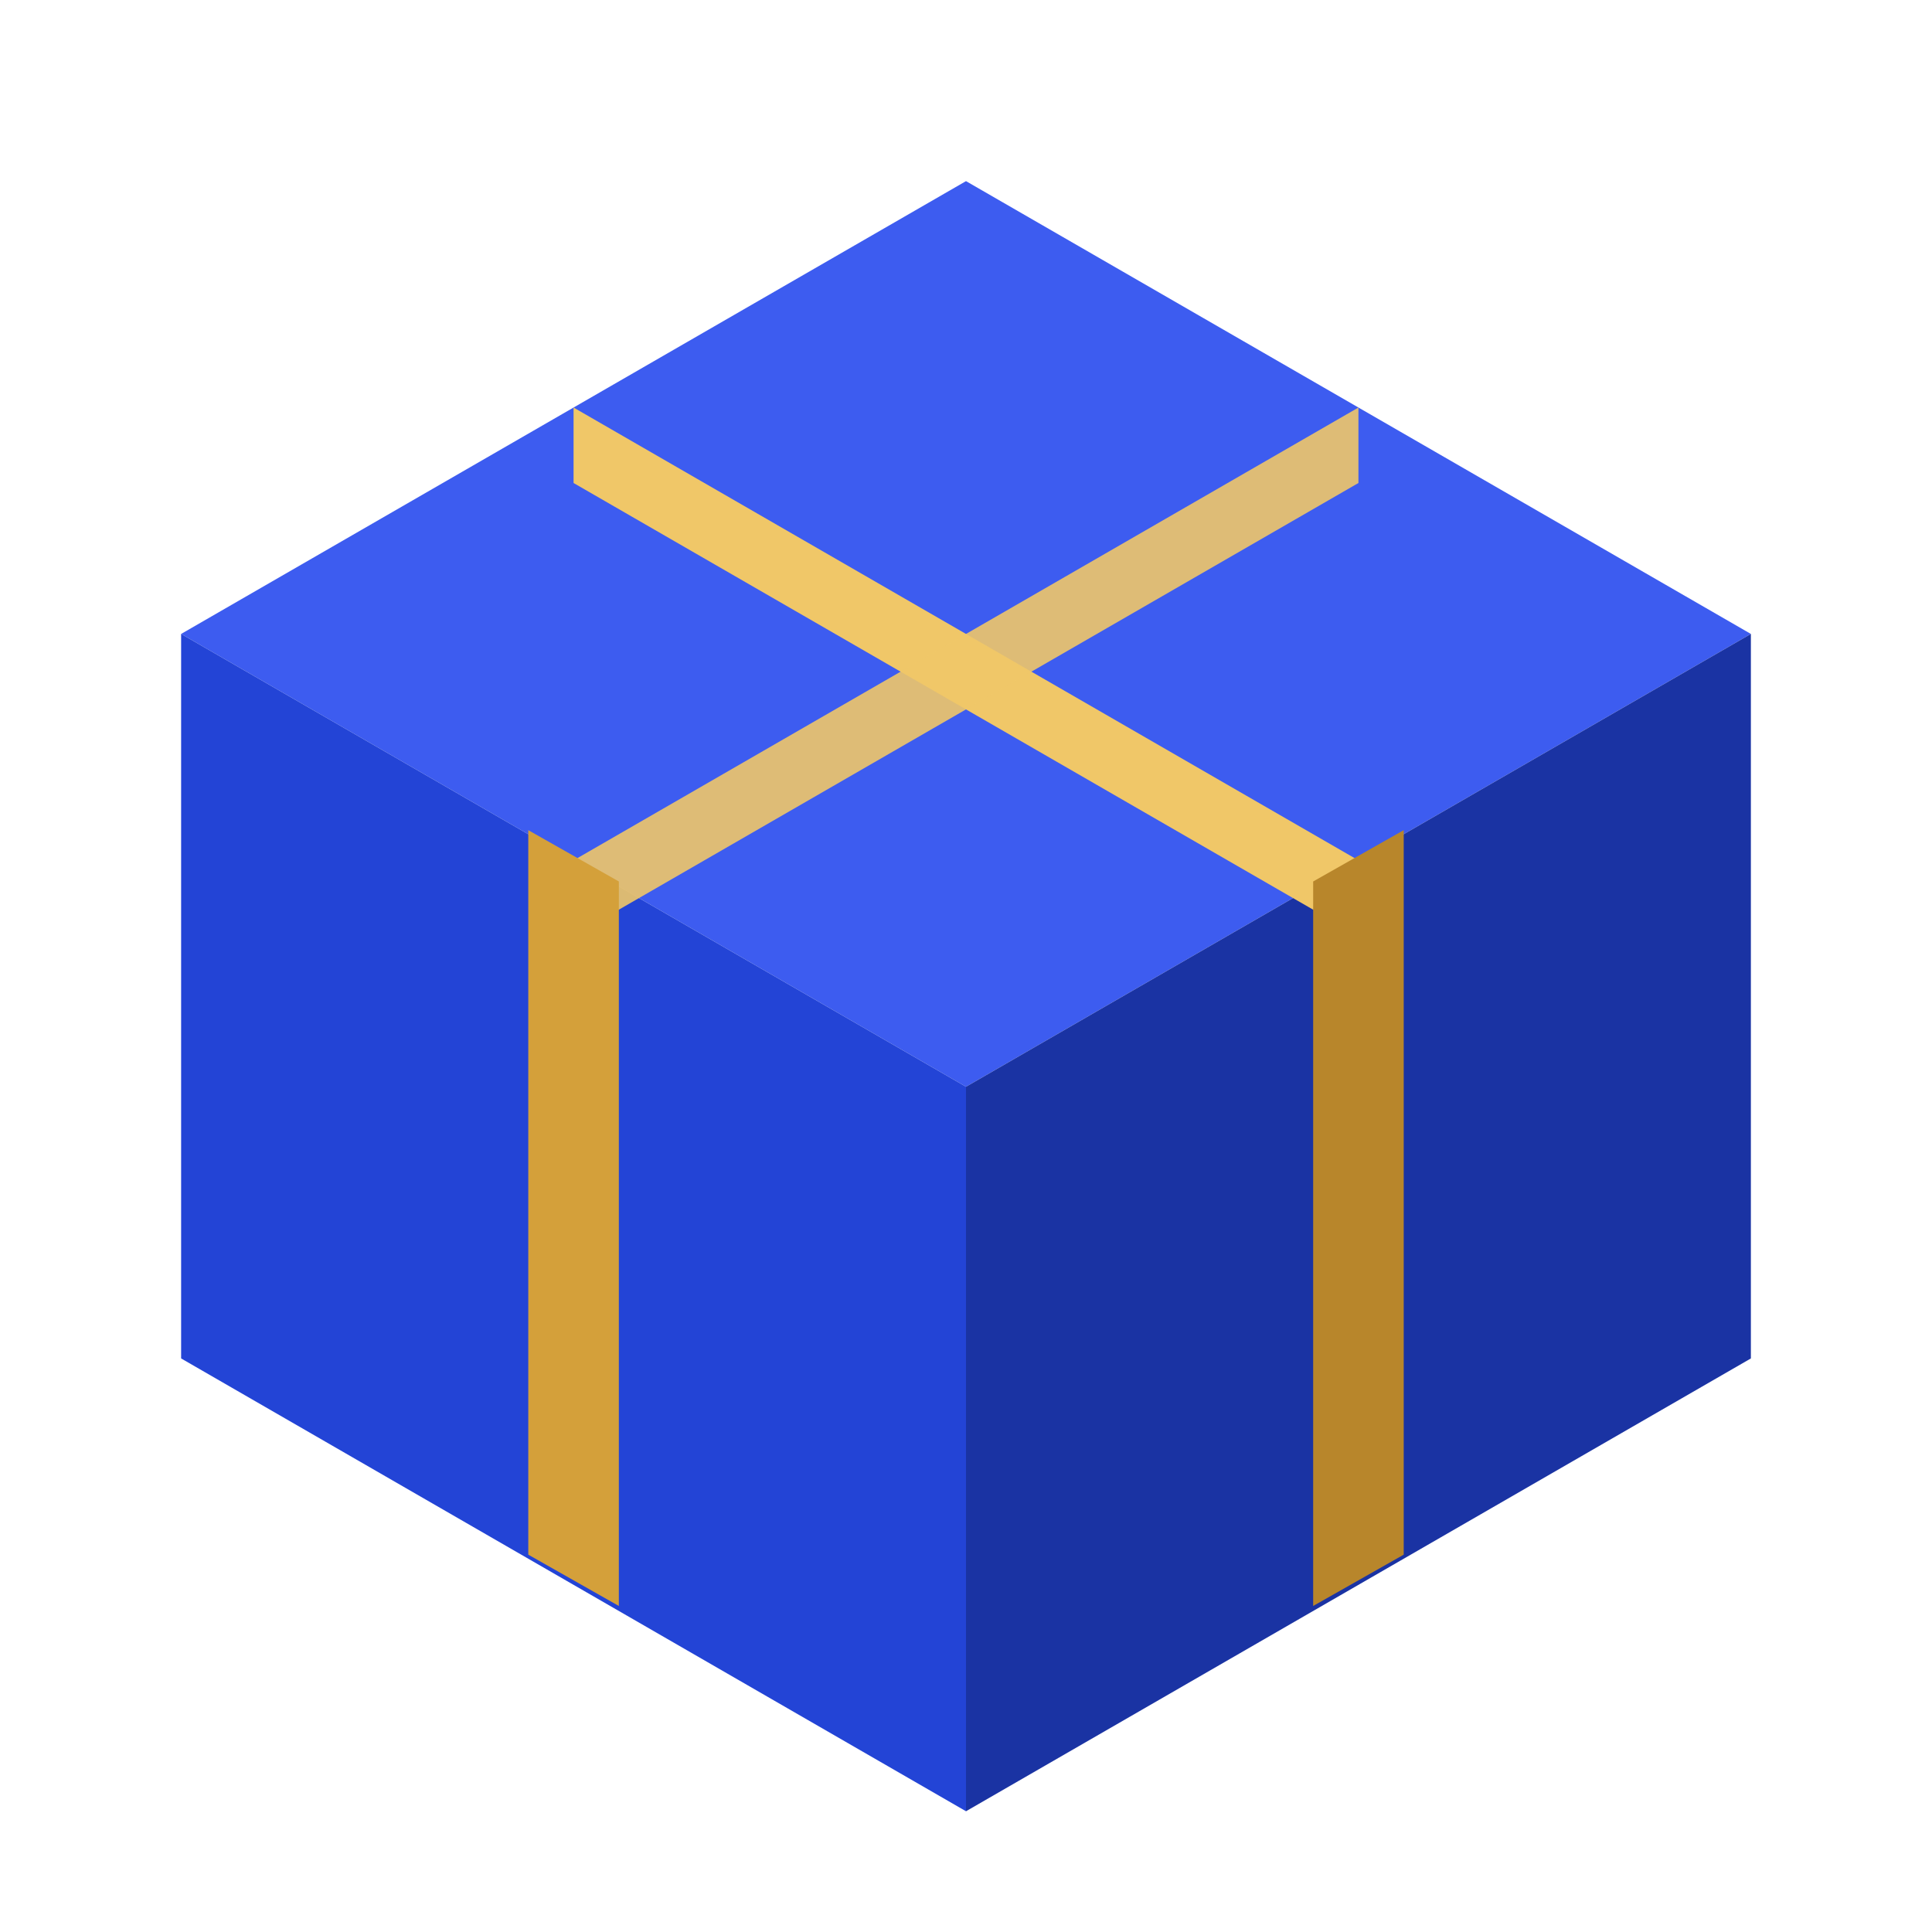
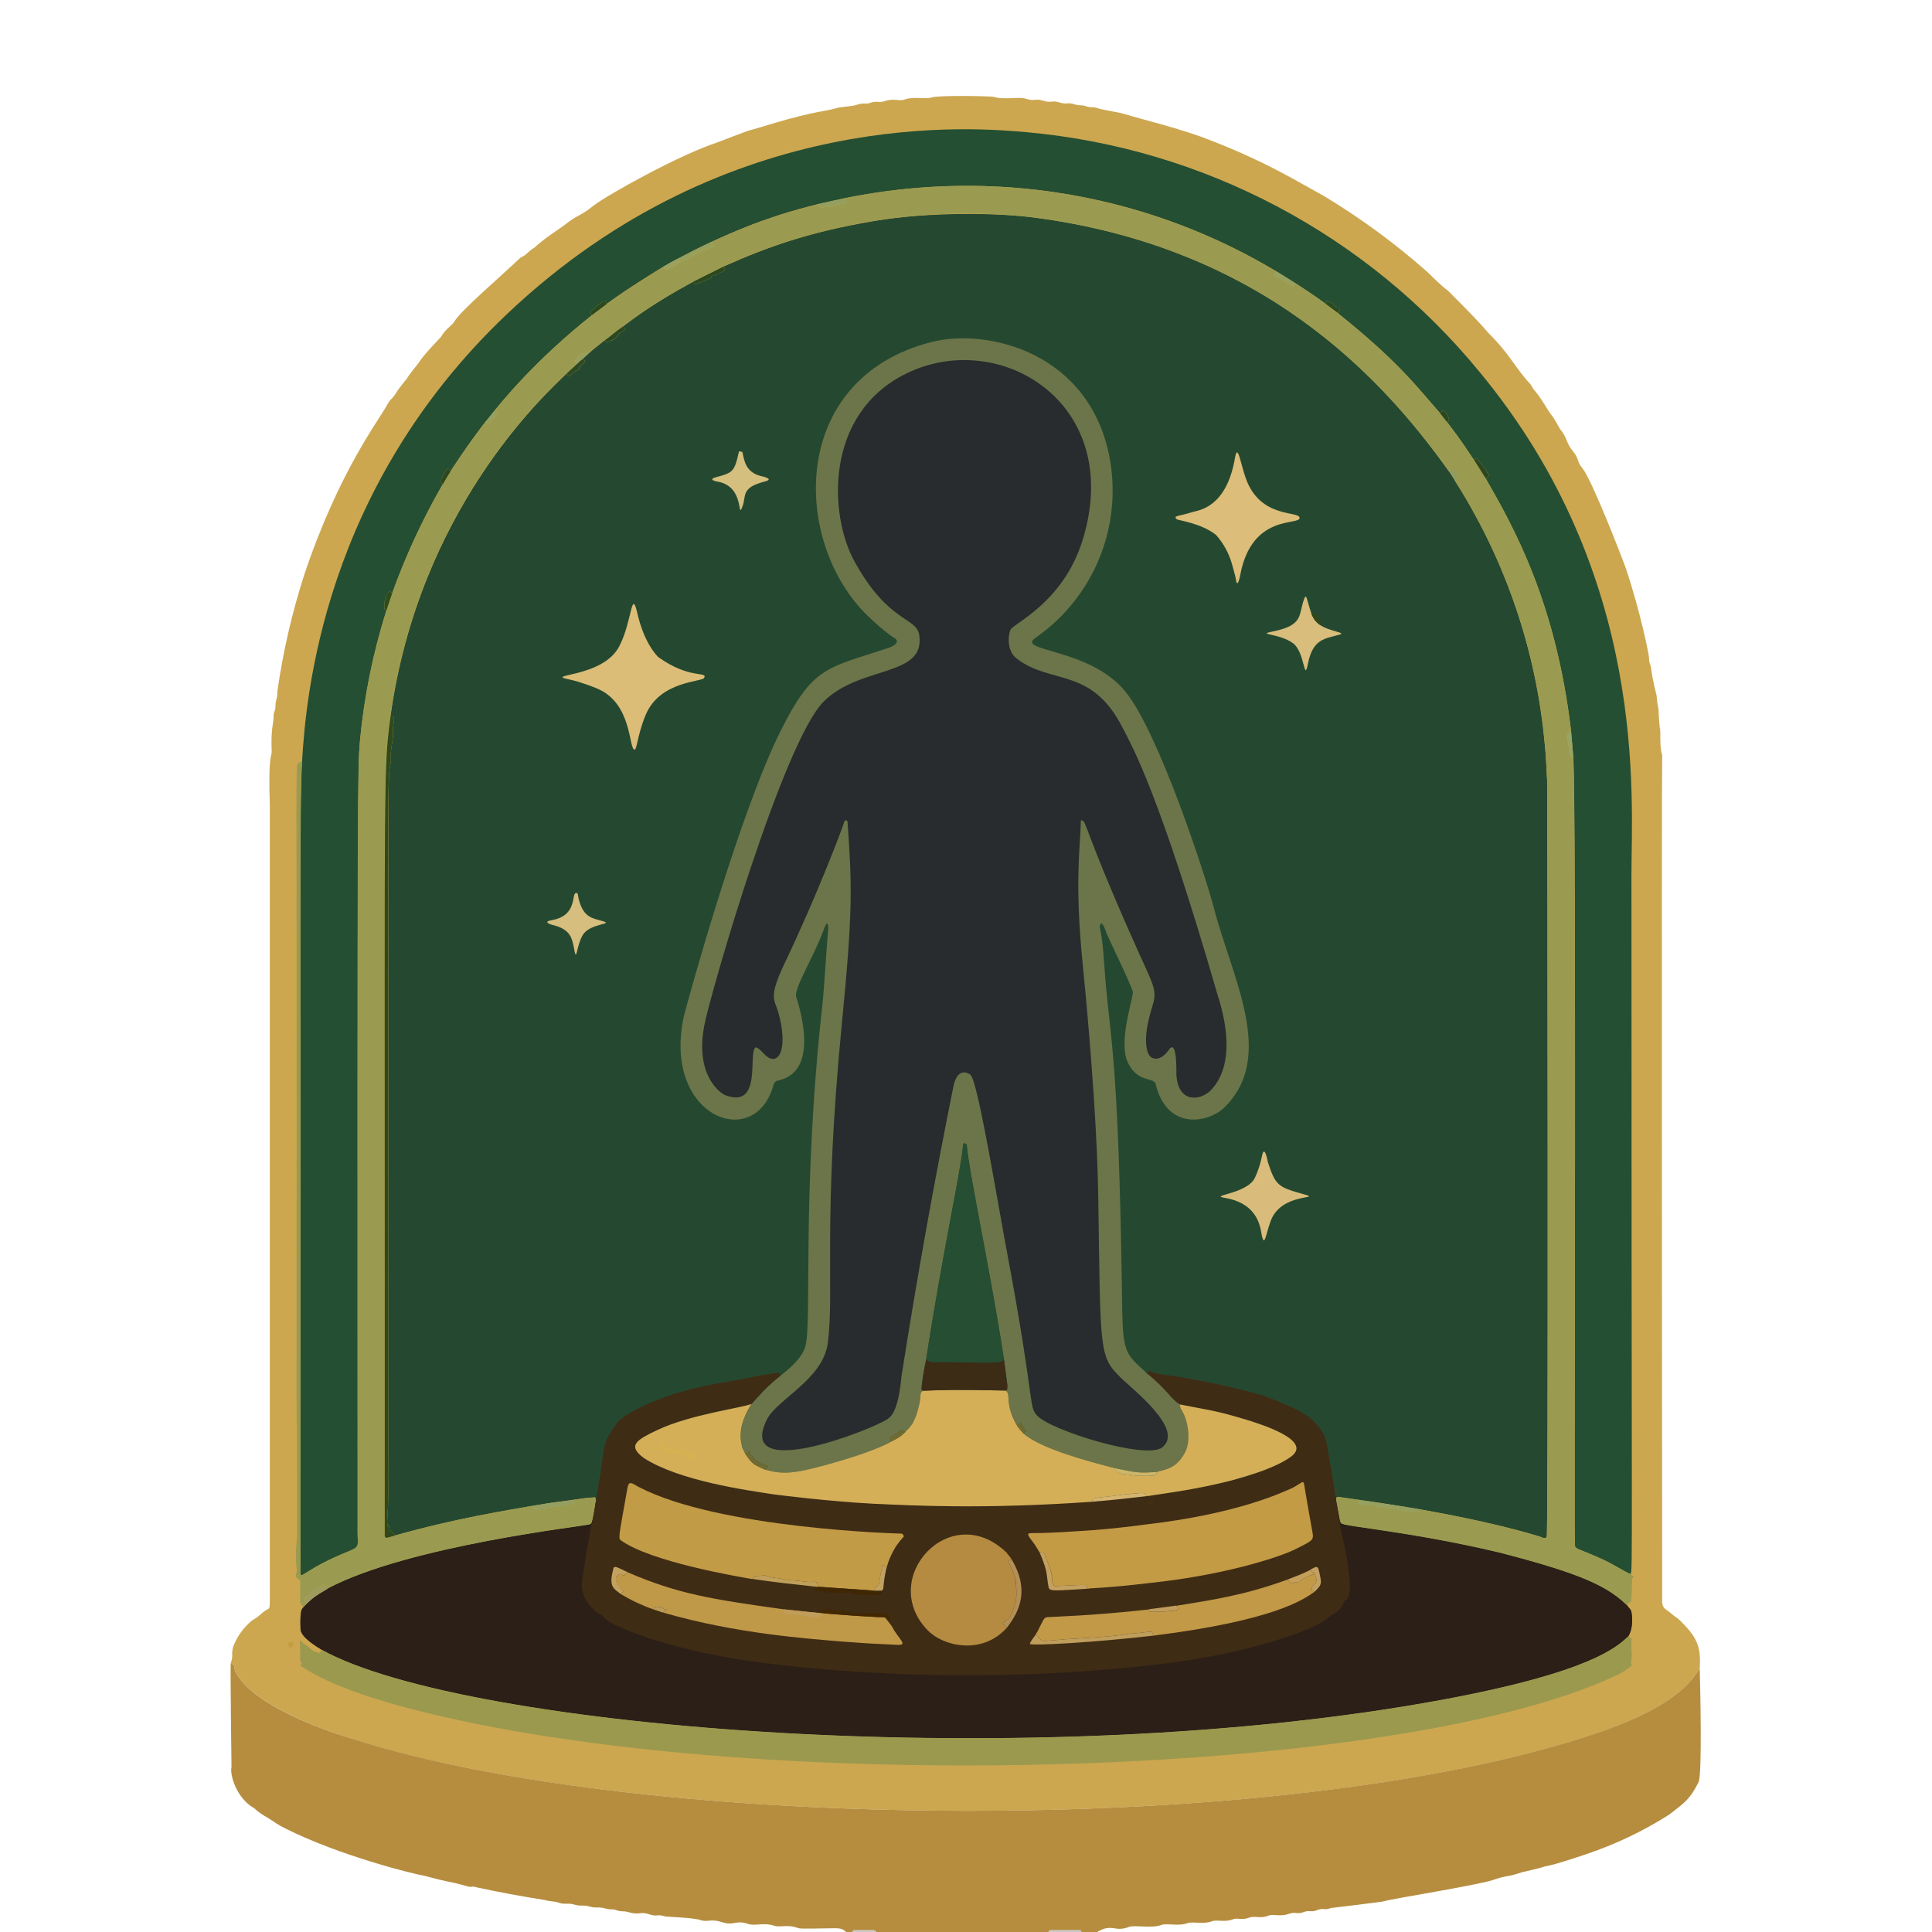
- <svg xmlns="http://www.w3.org/2000/svg" viewBox="0 0 64 64">
-   <polygon points="32,6 58,21 32,36 6,21" fill="#3d5cf0" />
-   <polygon points="6,21 32,36 32,60 6,45" fill="#2344d6" />
-   <polygon points="58,21 32,36 32,60 58,45" fill="#1a33a3" />
-   <polygon points="19,13.5 45,28.5 45,31 19,16" fill="#f0c768" />
-   <polygon points="45,13.5 19,28.5 19,31 45,16" fill="#f0c768" opacity=".9" />
-   <polygon points="17.5,27.5 20.5,29.2 20.5,53.2 17.5,51.5" fill="#d4a03a" />
-   <polygon points="46.5,27.5 43.5,29.2 43.5,53.2 46.5,51.5" fill="#b8862b" />
+ <svg xmlns="http://www.w3.org/2000/svg" xmlns:ns1="https://www.affinity.studio/" xml:space="preserve" style="fill-rule:evenodd;clip-rule:evenodd;stroke-linejoin:round;stroke-miterlimit:2" viewBox="0 0 1024 1024">
+   <path ns1:id="Mesa de trabajo1" d="M0 0h1024v1024H0z" style="fill:none" />
+   <g ns1:id="Mesa de trabajo1">
+     <path d="M761 800.5c.6 3.5 1.6 3 4.3 5.3 3.5 3 3.7 2.7 4 3 11 10.4 12.2 15.4 11.6 26.7-2.8 3-8.3 18.5-55.2 34.4-167.2 56.3-506.2 51.7-658.3 3-1.1-.4-51.6-15-62.5-35.6-1-1.7 0-2-1-3.8-.3-.6-1.3-.5-1.6-1 1.6-4.4 0-4.7 1.4-9a33 33 0 0 1 10-13.7l2.6-1.6c5.4-4.8 5.8-4.2 6.2-4.7.7-.7.5-1.3.5-26v-400c-.9-25.8 1-25.8 1-28-.5-13 1-14.3 1-19 0-2.6 1-2.4 1-5 0-4 1.1-3.9 1-8a372 372 0 0 1 14.3-62c18.4-54.8 39.4-81.5 44-90.1 1.7-3.2 2.5-2.7 4.4-5.8 1.6-2.7 5.8-7.8 6-8 1.5-2.6 5.9-7.8 6-8 2.5-4.3 11.8-13.7 12-14 2.4-4.3 5.9-6.1 7-8 3.4-6 24.7-24 35-33.9l2.6-1.5c4.3-4 4.6-3.6 5-4 5.6-5.2 12.7-9.5 16-12 7-5.6 7.9-4.3 15-10 7.3-5.8 46-27.2 65.3-33.5 1.5-.5 16.7-6.5 18-6.7 3-.6 22.5-7.3 38-10 8.3-1.5 8.2-2 9-2 7.3-1 7.3-.8 9-1.3 4.4-1.5 5-.4 7-1 4.5-1.6 4.8 0 8-1 5.3-1.9 7.6.2 11-1 4.8-1.7 11 0 14-1 4-1.4 32.1-.7 33-.4 5.5 1.8 13.5-.2 17 1 4.8 1.6 5-.3 9 1 4.7 1.5 5-.3 9 1 3.9 1.3 4-.3 8 1 3 1 3 0 6 1s3 0 6 1 12.3 2.4 14 3c8.4 2.7 31.2 8 46.8 14.4a345 345 0 0 1 41 19l18 10a374 374 0 0 1 55.3 40.6c9.8 9.7 10.2 9.1 11 10 19.8 19.8 19.3 20.2 21 22 11.9 11.8 14.3 18.6 22.5 27.4l1.6 2.6c4.3 4.8 7.4 11 9 13 2.6 3.3 4.8 7.7 5 8 4.4 5.4 2.6 6.5 7 12 3.3 4 1.7 5 5 9 5 6.2 21 47.4 23 53.1 8 24.1 12.1 45.3 12.2 47.1 0 3.5.8 3.3 1 5 1 8 3 14.6 3 15 .6 6.5 1 6.5 1 7 .5 11.1 1 11 1 12-.2 12 1.1 12 1 13-.4 17 0 413 0 449" style="fill:#cca750" transform="translate(120 49)" />
+     <path d="M263.4 92.3c26-11.6 47-18.5 79-24 31.4-5.5 69.1-4.2 85.1-2.1C548.4 81.8 612.1 150.4 648 200.8a313 313 0 0 1 49.8 135.7c1.5 13.6 1.5 14 2.2 28 .2 11.2.7 400.5-.2 401.2-1.4 1.2-1.5.3-5.4-.8-26.9-8-56-12.8-60.8-13.7l-12-2c-10-1.6-10-1.7-20-3l-12.1-1.8c-1.5.1-1.4.6-1.2 2.1 2 11 2 11 2.5 11.8 1.5 1.9 35.8 4.2 83.6 15.5 45.1 11.6 57.6 18.2 67.9 28 1.8 2.4 2.1 2.2 2.4 3.7 1.3 7.6-1.1 11.8-1.6 12.7-6 5.7-20 19-97.6 33.5-216.7 40.3-518.9 16-595-26.3-2-1.3-11-6.4-11.2-10.9-.4-11 .9-10.7 1.6-11.7l1.9-2c3.5-3.2 3.4-3.3 11-7.9 43.5-22.9 136.6-33 138.9-34 1-.4 1.3-.6 3.1-12.3.3-1.6-.3-1.5-.5-2-6 .4-5.8.6-11.9 1.4-10.5 1.4-10.4 1.3-21 3.1-14.5 2.6-40.5 6.6-72.8 15.7-3-3.3-3.3-2.7-3.5-3-.5-1 .8-1.3 0-2.2-.1-.1-.5.3-.6 0-1-3 .9-3 .3-40.1v-278c0-79 0-79.3 1.2-86 .2-1-.7-1 1-12 .8-5 0-5 .7-10 .6-3.3-1.3-2.5-1.7-3 15.2-109 80.9-169.6 93.2-181.4.6 0 .7 1.4 1.3 1.3 1.2-.3 1.9-1.5 2.8-2.2 1.6-1 2-.5 2.8-2.1 1.5-3.3 3.4-2.6 3-3.6q-.6-.7-1-1.5l2.5-2.3 3.2-2.8 5.6-4.5c.5.2.6.8 1.1 1 .3 0 .2-.2 3.7-1.3.5-.2.4-.3 2.9-3 .6-.8 3.5-2.2 3.3-2.6-.3-.6-1-.9-1.2-1.5 6.7-4.9 15.6-12 37.2-23.7.5.2.6 1.2 1.1 1.4 0 0 8.4-3.1 8.7-3.6.2-.2-.2-.4-.1-.6 1.2-1.5 1.9-.4 2.1-.4.5 0 .7-.7 1.2-1 1.6-.7 1.8-.3 3.1-1.5 1.8-1.7 0-2-.1-2.3" style="fill:#254930" transform="translate(120 49)" />
+     <path d="M195.8 746.6c.3-1.6 392.3-1.5 392.5 0 2 10.9 2 10.9 2.5 11.7 1.5 1.9 35.8 4.2 83.6 15.5 45.1 11.6 57.6 18.2 67.9 28 1.8 2.4 2.1 2.2 2.4 3.7 1.3 7.6-1.1 11.8-1.6 12.7-6 5.7-20 19-97.6 33.5-216.7 40.3-518.9 16-595-26.3-2-1.3-11-6.4-11.2-10.9-.4-11 .9-10.7 1.6-11.7l1.9-2c3.5-3.2 3.4-3.3 11-7.9 43.5-22.9 136.6-33 138.9-34 1-.4 1.3-.6 3.1-12.3" style="fill:#2c1f17" transform="translate(120 49)" />
+     <path d="M391.6 557.2c-.2 0-.7-1-1 .3l-.2 1c-1.2 13.4-11 57.7-19.5 113-.3 1.3-3 15-2.5 16.1.2.4.9.2 1 .5-.1.3-.7.2-.9.4-1.4 2.2.4 2.7-3 13-1.7 3.6-1.3 4-5.6 8.4l-1.4-.8c-1.4-.7-2.1 1-3 1.5L353 712c-3.1 1.7-.3 2.7-.2 2.9a153 153 0 0 1-34.2 12.4c-17.7 4.8-23.6 5.3-33.1 2.6.2-.6 1-.8 1.4-1.4.6-1.4-3.4 0-7.4-4.8-1.8-2.1-2-1.8-2.2-2-.2-.3.2-.8 0-1-.8-1.3-.8.3-2 1-1-1.6-1-1.6-1.7-3.2-.8-3.8-3.3-10.6 4.8-23.4 4.1-4.5 7.8-9 15.6-15.2 3-2.5 9.9-7.5 12.6-14.4 4.2-11-2.1-80 9.4-183 .8-7.2 2.6-36.6 3-39 0-.2 0-6.1-2-.8-6.1 16.6-16.3 32-15 36.7 0 .4 13.4 37.1-7.5 43.7-3 1-3.8.4-4.7 3.5-10.1 35-59 16.2-47.3-37.1.8-3.6 29-107.1 51.6-151.8 16.9-33.5 23.9-32.4 56.5-43.2.5-.1 7-2.3 4-5-.2-.1-4.9-2.7-14.8-12.2-40-38.9-42-125.5 33.8-145 29.7-7.6 84.5 5.4 94.7 62.3a95 95 0 0 1-39.4 94.4c-11 7.5 28.6 5.2 47.6 28.6 17.8 21.8 42.5 98 46.7 114 9.7 37.7 33.6 79.7 5.3 106.8-7.8 7.3-29.8 12.5-36-12.9-1-3.7-9.3-.4-14.6-11.1-5.6-11.3 3.2-35.3 2.5-37.8-1.8-6-12.8-27.7-14.4-32.3-.1-.3-2.1-6.2-3-2.8-.5 1.6 1 1.6 2.3 21 2.8 41.4 7.6 41.1 9.5 183 .4 22.6 2.2 23.5 12.7 33 11 8.7 13.3 14.3 18 16.9.2 1.7.1 1.7 1 3.1 3.5 5.7 4.8 16.3 2 22-4.4 8.4-10 9.3-15 10.5-10 .8-10 .7-22.8-1.9-15.3-4-39-10.3-48.2-18.5.2-.5 1.1-.5 1.3-1.1.2-.3-.4-.4-.6-.7-1.2-1.7-.8-1.9-1-2s-.7.3-1 0c-.2-.3.3-.8.2-1.1-.6-1.5-.8.3-2.2 1-6.7-11.3-3.3-16-5.6-18.3q-.4-.3-1-.4l1-.2c.8-1 .7-1 .4-2.4l-2-15c-7-45.8-18.1-96.2-19.6-112.8z" style="fill:#6c7549" transform="translate(120 49)" />
+     <path d="M452.9 385.7c-.3 14.6-3.5 32.2 1 76.8 7.5 76 8 113.1 8.2 123 1.2 82.3.4 84.2 11.8 95.6 6 6 34 27.3 22.2 37-8.3 6.8-59-8.8-66.4-16.8-4.7-5-.9-6.5-16-86.8-5-26.4-15.3-90-19.3-93.8-.7-.7-6.7-4.6-9 5.8a3591 3591 0 0 0-27.6 154c-1.7 19-5.9 21.7-7.5 22.7-9.2 6-80.3 33.7-63.9.3 5.4-11 30-21.3 32.4-41 3.5-27.9-2.8-64 7.4-169 5.9-60 5.4-73.2 3-107 0-.2-1.2-2-2 .9-.3 1.5-14.3 38.6-31.4 74.3-8.8 18.4-5.1 19.3-3.3 25.8 5.7 20-.2 30.2-7.8 21.8-.3-.3-3.5-3.9-4.4-3-3.8 3.3 3.7 32.5-15.8 25.2-2.7-1-16.3-10.5-11.2-37 3.3-17.3 42-150.8 63.4-171.8 19.4-19.2 54-12.7 50.5-35.2-1.5-9.6-16.2-6-34.4-39.1-13.4-24.4-16.1-78.3 27.9-99.6 49.6-24 115.7 16.2 93 88.8-10.2 32.5-36 43.6-38 47-1.3 2.3-2.4 11.2 3.1 15.4 18.5 14.2 39.6 4.2 56.2 36.7 5.5 10.7 19.4 34.8 50.4 141.8.7 2.6 12.4 34.7-4.1 50.8-5 4.8-16.9 6.8-17.8-8.8 0-.4.5-18.4-3.6-13.6-.2.2-4.4 7.2-9.4 4.7-2.6-1.3-5.5-8.8.2-27 3-9.7 1-10-11.7-38.9-24-54.3-23.3-59.8-25.5-59.8z" style="fill:#282c2e" transform="translate(120 49)" />
+     <path d="m327.4 56.1-14 3.1c-12.1 3.1-29.4 7.5-56.1 19.9-9.1 4.3-9 4.3-18 9-4 2.1-4 2-7.8 4.3-2.5 1.5-19 11.6-29.7 19.5-.6-.2-.7-1-1.3-1.3-1-.4-7.7 5.6-7.7 5.9 0 .6 1 .9 1 1.5-31 24.5-49.3 47.8-51.5 50.4-.4.4-3 3.9-4.9 6l-.4.5c-1.5 2-8.8 11.4-18.1 25.8-.6-.2-.8-1-1.4-1.3s-2.7 3.7-2.9 4.1c-.1.2-1.3 2.5-1.1 3s1 .6 1.2 1.1a357 357 0 0 0-27.2 59c-.1-.3.5-.7.4-1-1.3-1.9-2-1-3.1 1l-.3.9c0 .4.4.7.3 1-.1.5-.8.6-.9 1q-.2 1 0 2c0 .7-.4 1.4-.2 2 .2.5 1 .6 1.1 1.1a339 339 0 0 0-14 69c-1.2 15.1-1.3 15.1-1.2 419.9 0 5.8 1.4 7.3-4 9.4-24.5 9.8-26 15.8-26.4 11.7v-55.1c.4-273.8-.6-348.2.9-375 2-33.2 10.8-144.6 109-237.4 117.6-111.2 250-98.2 275.4-96A351 351 0 0 1 664 147.9c90 108.5 80.7 225.4 80.7 266.6 0 366.8.7 366.9-.4 370.8-3.7-1.4-8-4.7-16-8.3-12.2-5.5-13.6-4.7-13.6-7.5-.4-16.6.9-385.7-.8-417l-1.2-14c-8-68.2-30.4-108-45.3-134l1.5-1c.8-.9.1-1-.5-2-1-1.5-5.3-7.5-5.9-7.6-.5-.1-.8 1-1.3.8-9.2-13.7-9.5-13.6-14.1-19.8.2-.5 1.8-.5 0-4-.2-.3-1.4-2.8-2.6-2.2l-1.4 1.1c-12.1-13.7-21.5-26.7-54-52.8l1-2c-.8-1.3-2-1.1-2-1.1-1.2-.7-.6-1.2-1.8-2-.3-.1-2.5-1.5-2.8-1.4-.6.2-.7 1-1.2 1.3-5.4-4-14.3-9.8-15.6-10.6l-9.9-6.2c-24-14.2-109-63-229.4-38.9" style="fill:#254f32" transform="translate(120 49)" />
+     <path d="M461.5 975h-8c-.5 0-.5-1-1-1h-16c-.4.1-.5.8-1 1h-91c-.3-.2-.2-1-2-1h-10c-.5 0-.5 1-1 1h-3c-1.3-.8-1.4-2-6-2-18.3.3-18.6.3-20.1-.3-5.4-1.8-8.8 0-12-1-5.7-1.9-10.4.3-14-1-6.8-2.3-7.2 1.3-14-1-5.6-1.8-7.7.2-11-1-4.2-1.4-18.3-1.7-19-2-4-1.3-4.1.3-8-1-4.8-1.6-4.9 0-9-.7-3-.5-2.9-1-5.9-1-2.2 0-3-1-5-1-4 0-4-1.1-8-1s-4-1.1-8-1-4-1.1-8-1-3.8-.6-6-1c-5.6-.6-5.5-1-6-1a621 621 0 0 1-36-6.7c-2.4-.9-2.6.3-5.1-.6-.9-.2-4.5-1.4-10.8-2.6-3.6-.7-12-3-12-3-4.8-.6-44.7-10.6-73-24.8-5.3-2.6-5-3-10-6-5.4-3.1-6.2-4.5-7-5-9-5-12.9-17.3-11.9-21.7 0 0-.7-53.6-.4-55.2.3.6 1.3.5 1.6 1.1 1 1.8 0 2 1 3.8 10.9 20.7 61.4 35.2 62.5 35.5 152.1 48.8 491 53.4 658.3-3 47-15.8 52.4-31.4 55.2-34.3.3 11.3 1.3 56-.6 60-4.7 9.4-7.2 10.7-15.6 17.3a202 202 0 0 1-44.1 21c-20.2 6.8-20.4 6-22.2 6.6-2.5.9-11.5 2.8-12 3-7.3 2.6-7.6 1.4-15 4-8.1 2.8-54 10-57.8 11.3-.7.3-28 3.6-28.2 3.6-3.5 1.4-3.8-.2-7 1-3.7 1.5-3.9 0-7 1-4.2 1.6-4.5-.2-8 1-4.8 1.8-8.2 0-11 1-4.5 1.8-7 0-10 1-4.7 1.8-5.9-.1-9 1-4.4 1.7-8.3 0-11 1-4.6 1.8-10 0-13 1-4.6 1.8-11-.1-14 1-4.7 1.9-14-.1-17 1-7.6 3-8.8-2.1-16.9 2.7" style="fill:#b68d3f" transform="translate(120 49)" />
+     <path d="m487.4 678.6 1.1-.3c.4 0 .6-.8 1-.8.7 0 .3 1.3 8 2.2 11.6 1.3 44.2 8 54 11.7 22.8 8.7 24.6 12.2 29 18 2.8 3.7 2.4 6 6.5 29l3.6 23s2.9 13 3 14c2.7 17.8 2 17.9 1 22.1-.5 1.9-1.7 1-2.4 2.9-.2.6-1.2 3.8-5.6 6.2-2 1-1.7 1.2-3.4 2.5-9.3 7-42.9 18-82.7 23.2-116 14.8-214.2.2-217-.1-41.7-5-79.9-18.6-83.5-24.1-.7-1.1-2.8-1.9-3.6-2.5-10.7-8.7-7.9-16.5-6.9-23.1l1.5-10c2.3-10 1.4-10.3 2-11a334 334 0 0 0 4.1-23c3.9-19.5.6-20.9 10-33.4.6-.8 2.3-3 10.6-7.3 3.1-1.6 18.4-9.4 41.8-13.4 24-4.2 24-4.6 26-4.8 6.5-.8 6.5-1.3 7-1.1.7.1.8 1.2 1.4 1.4-7.8 6.1-11.5 10.7-15.6 15.2-4.7 2.1-32.3 5.5-50 14-10.4 4.9-16.3 8-7 14.7 18.8 12.1 54 17 69.3 19.3 4.1.5 28 3.6 52 5 21.8 1 58.1 3 115.9-1 15-1.4 15-1.5 30-3.2 20.1-2.9 30.6-4.8 44-8.2a107 107 0 0 0 31.7-12.6c12.2-8.8-17.3-17.5-21.6-19-18.3-5.5-18.3-5-37.1-8.7-4.8-2.6-7-8.2-18-16.8" style="fill:#3f2c15" transform="translate(120 49)" />
+     <path d="M327.4 56.1a320 320 0 0 1 229.4 39c-.3.5-1.1.8-1.4 1.4-.6 1 3.2 1.8 5.4 3.6.8.7 4.6 2.7 4.7 2.6.7-.1.6-1.4 1.2-1.5 1.3.8 10.2 6.5 15.6 10.6l6.8 5.2c32.5 26 41.9 39.1 54 52.8l4 5c4.6 6.3 5 6.2 14 20l6.3 9.7c15 26 37.3 65.8 45.3 134-.2.3-2.3 0-1.9 4 .4 3.6.7 3.5 1 7 .2 3.3 1.6 2.3 2 3 1.8 31.3.5 400.4.9 417 0 2.8 1.4 2 13.6 7.5 8 3.6 12.3 7 16 8.3.4.6 1.1.7 1.5 1.2q0 .4-.3.7c-.5.6-.6.5-.5 1.3a142 142 0 0 1-.4 11l-2.3 2.2c-10.3-9.7-22.8-16.3-67.9-27.9-47.9-11.3-82.1-13.6-83.6-15.5-.6-.8-.5-.8-2.5-11.8-.2-1.5-.3-2 1.2-2 .4-.1 11 1.5 12 1.6-.2.2-.7-.3-1 0-3.4 2.5 3.6 2.6 4 2.6 5.6.1 5.4 1.6 11 1.5 2.6-.1 2.4.9 5 .7 4 .8 4 1.3 8 1.4 2.8.1 2.8.3 3 .2.8-.5.3-1 1-1.5.6-.3.6.5 1 .1 4.8 1 34 5.9 60.9 13.8 3.9 1.1 4 2 5.4.8.9-.7.4-390 .2-401.2-.7-14-.7-14.4-2.1-28A313 313 0 0 0 651 205.7c.4-.5 1.3-.6 1.6-1.2s-2.6-5.3-3.2-5-.9 1-1.5 1.3c-35.9-50.4-99.6-119-220.5-134.6a311 311 0 0 0-164.1 26c-6.2 3-14.7 7.5-16 8.1-21.6 11.8-30.5 18.8-37.2 23.7-5 3.6-4.8 3.8-9.8 7.4l-5.6 4.5-3.2 2.8c-.5-.2-.8-1-1.3-1.2-.3 0-.1.2-2.6 1.4-.5.3-3.2 3.4-3.1 3.6.2.6 1 .8 1.2 1.4l-5.6 5.2c-12.3 11.8-78 72.4-93.2 181.3-3.7 27.6-3 27.7-3.1 296.1v138c0 .7-.2.7.3 1.2.7.7 1 .3 5.4-.9 32.3-9.1 58.3-13.1 72.8-15.7 1.7 1.7 1.5 2.4 3 2 4-1.2 19.1-2.8 19.1-3.4s-1-1-1-1.7c6-.8 5.9-1 11.8-1.3.2.4.8.3.5 1.9-1.8 11.7-2.2 11.9-3.1 12.3-2.3 1-95.4 11.1-139 34-.6-.3-.6-1.3-1.2-1.7-.3-.1-.1.4-3.8 1.7a10 10 0 0 0-4 2.9c-1.2 1.4-1.5.9-3 1.9l-.5 1.8c.4.6 1.2.7 1.6 1.3l-2 2-1.6-2.3v-12l-1.7-1c-1.6-1.4.4-3.2-.2-5a58 58 0 0 1-.4-7c0-6 .6-6 .6-12v-52c-.3-10-.3-11.3-.2-125 .2-229-.7-229.5.8-231 .5-.5 1.4-.5 2-1-1.5 26.8-.5 101.2-.8 375v55c.2 4.2 1.8-1.8 26.4-11.6 5.3-2.1 3.9-3.6 3.9-9.4-.1-404.8 0-404.8 1.3-420a325 325 0 0 1 14-68.9l2.6-8a357 357 0 0 1 31.4-65.9A395 395 0 0 1 137 175l.4-.4c.6.1 1 .9 1.5 1 .2 0 5.2-5.6 5-6-.2-.6-1.3-.5-1.6-1.1 2.2-2.6 20.4-25.9 51.5-50.4l8-6c10.7-8 27.2-18 29.7-19.6q.4.8 1 1.5c.5.4 2-.9 3-1.2 4-1 3.4-2.4 3.7-2.6s.7.3 1.1.2c.3-.1.2-.7.5-.8 1.3-.4 1.6-1 3.6-1.2 1.8-.2 3-3 7.1-4.1 1.3-.3 1-.7 1.1-.7.6 0 .7.7 1.9-.2 3.2-2.4 4-1.7 4-2.7 0-.7-1.2-.9-1.2-1.5 26.7-12.4 44-16.8 56.1-19.9 1.5 1.4 1.4 2.5 4.1 1.2.8-.3 4.4-.3 5-.4 1.5-.3 1.3-1 3-1 4.7.3 2-2.7 2-2.9" style="fill:#9a9b50" transform="translate(120 49)" />
+     <path d="M412.5 688q.6.1 1 .4c2.3 2.3-1 7 5.6 18.3 1.5 2.1 1.5 2 3.3 4 9.3 8.1 32.9 14.4 48.2 18.4 1 1.2.2 2.8 5.9 3.3 3.5.3 3.4.6 7 .8.7 0 8.4.3 9-.4.5-.5.5-1.3 1-1.8 4.9-1.2 10.5-2 14.8-10.6 2.9-5.6 1.6-16.2-1.9-21.9-.9-1.4-.8-1.4-1-3.1 18.9 3.7 19 3.2 37.2 8.7 4.3 1.5 33.8 10.2 21.6 19-8 5.7-19.5 9.2-31.6 12.6-13.5 3.4-24 5.3-44 8.2-.3-.2-.8.3-1 0-.4-.2.2-1.4-2.1-1.6-1.1-.1-6.7.6-9 .7-1 0-1 .4-14 1.7-3.7.4-3.2 1.4-4 2.3-57.8 4-94 2-116 1-24-1.3-47.8-4.4-52-4.9-15.1-2.3-50.4-7.2-69.2-19.3-9.3-6.8-3.4-9.8 7-14.8 17.7-8.4 45.3-11.8 50-13.9-8 12.8-5.6 19.6-4.8 23.4l1.6 3.2c4 5.8 4.6 5.5 10.3 8.2 9.5 2.7 15.4 2.2 33-2.6 22.8-6.2 31.8-11 34.3-12.4 2.9-1.7 3.5-1.5 7.2-5 4.3-4.4 3.9-4.8 5.6-8.4 3.4-10.3 1.6-10.8 3-13 .2-.2.8 0 1-.4 13-.5 17.5-.6 43-.1" style="fill:#d5af58" transform="translate(120 49)" />
+     <path d="m743.1 818.2 1.6 1.3c.4.6-.4.7.2 9 0 1.3-.3 2.8-.3 3-.3 1.2.1 1.1.3 2.3a41 41 0 0 1-10.6 6.3c-117.7 53.7-456.2 63.3-635.9 16.8-43.6-11.3-56.4-21.4-59.2-23.1 0-.5.7-.8.7-1.3 0-.2-.8-.2-.8-2 0-9.6-.4-10.1.4-10 .3 0-.3.8 3.3 2.8.5.3 2.2 2.3 3.8 3 2.6 1 2.7.8 2.9.6q.6-.7 1-1.5c76.1 42.3 378.3 66.6 595 26.3 77.6-14.5 91.6-27.8 97.6-33.5" style="fill:#9b994e" transform="translate(120 49)" />
+     <path d="M565.4 739.4c4.4-2.3 5.3-4 5.8-1.8.4 2 .2 2 4.5 25.9.7 4-.4 4.2-9.3 8.7-8 4-34.8 12.7-70 17-9 1-21 2.7-38.9 3.7-.4-.3-.5.5-1 0-.8-.6-.2-1-1-1.7-.6-.5-15.4.5-16 .5-2.2 0-2-5.7-2-6.2 0-1-4.2-12-4.5-12-.6-.2-1.4.4-2 .3l-2.6-4.2c-2.9-4-4.4-5.6-2.8-5.9 2.7-.4 2.7.5 33.9-1.7a488 488 0 0 0 27-2.9c49.2-5.6 73-17 79-19.7" style="fill:#c39b45" transform="translate(120 49)" />
+     <path d="M218.7 739.2c42.3 22 137 24.6 137.8 24.6 1.7 0 2 0 2.6 1.5-2.3 2.6-2.3 2.6-4.3 5.4-3.9 6.5-4.6 10.4-5 11.9-.2-.3.3-.7.2-1-.3-.3-2-1.1-2.1-1-.6 1.1.2 1.3-.4 2.4-1.2 2.2-1.4 8-2 8.5-.1 0-1-.1-1.5 1l-.5 1.5c-.2.2-.8-.2-1 0l-29-2c0-4-2-2.1-6-2.6-10.3-1.4-10.4-.6-11.2-.9-5.3-1.8-5.6-.6-10.8-2.5-.3-.1-.3.1-4 .3-2.5 0-1.7 1.3-2 1.6s-.8-.3-1 0c-5.8-1-54-9-69.7-20.7-1.4-1 .4-8 3.8-27.7.7-4 2.5-2.3 6-.3" style="fill:#c29b46" transform="translate(120 49)" />
+     <path d="M413.7 774.3c1.3 1.4 1.2 1.4 2.3 2.9-.4.6-1.4.7-1.7 1.3-.1.2 4 6.8 4.2 12 .4 8.8.5 9-2.9 17-.7 1.7-1 1.4-3.1 2.9-1.9 1.3-.4 1.7 1.2 3.3-13.3 14.8-33.8 9.8-41.9 1.5-27-27.6 12.2-70.3 42-41" style="fill:#b48b40" transform="translate(120 49)" />
+     <path d="m391.6 557.2.7.4c1.5 16.6 12.5 67 19.6 112.9-.1.3.2.7 0 1-1.1 2-1.7 1.9-29.4 1.5-9-.1-9.4.6-11.6-1.5 8.4-55.3 18.3-99.6 19.5-113l.2-1c.3-1.3.8-.3 1-.3" style="fill:#254e32" transform="translate(120 49)" />
+     <path d="M212.6 784.3c26.5 11.5 44.7 14.4 83 19.7a812 812 0 0 0 50 4.1l3.4.1s4 5 3.9 5.1c3.4 6.6 8.8 9.8 2.6 9.5-15.1-.7-15-.7-30-1.8-17.1-1.5-55-4-94-15.3 1.7-1.7 2-1.6 1.8-1.8-.2-.3-.7.2-1 0-1-.3-.6-1-2.8-1.2-3.1-.5-3.1 1.2-3.2 1.3a92 92 0 0 1-17.1-8c.2-.6.9-1 1.1-1.5s-6-5.3-3.2-8.3c1.8-2 3.3-.1 3.5 0z" style="fill:#c09948" transform="translate(120 49)" />
+     <path d="M576.8 785.2c2.8 5.8-1.7 5.5-1.6 8.3 0 .6 1.5.6 1.5 1.2-5.8 4.1-21.4 15.2-85.2 23.2-.5-.5-.5-1.4-1-1.9-.7-.6-3.2.4-11 .8-2.4.1-2.3 1.2-31 2.8-7 .4-7 .6-14 1.1-2.4.2-3-.6-5.5-3.5l.9-1.5c3.5-6.9 3.4-7.5 5.6-7.6 2.7-.2 23-.7 53-4 .9.2.1 1 1 1.2h4c11-.4 11-1.2 11-1.5 0-.7-1-1-1-1.7 18.3-3 36-5.5 58.9-13.9 1.5 1.4 1.3 2.3 3.1 1.7 1.5-.4 1.4-.4 3-.4.7 0 0-1.5 8.3-4.3" style="fill:#c19947" transform="translate(120 49)" />
+     <path d="M228.8 299.2c16.8 12.1 26.4 7.4 24.4 11.1-1 2.2-23.1 1.5-30.8 19.2-4.4 10.2-4.8 18.8-6 18.8-3.3.2-1-24.6-20-32.4-1.1-.5-8.4-3.4-13.9-4.6-16.1-3.2 17-.5 25.8-17.9 6.8-13.1 6.3-31.4 9.6-17 3.5 15 9.5 21.3 10.9 22.8" style="fill:#dcbd78" transform="translate(120 49)" />
+     <path d="M532.8 249.4a39 39 0 0 0-8.3-14.9c-8-6.3-20.2-7.7-20.8-8.3-2.1-2 .8-1.4 8.7-3.9 3.5-1 17.8-2.6 22.2-28.8 1.4-8 3 3.6 5.7 11 7.6 21.6 28.5 17.1 28.5 21 0 4.2-25.2-2.4-31.4 30 0 .2-1.6 8.5-2.4 2.3 0-.7-2-7.7-2.2-8.4" style="fill:#dcbd79" transform="translate(120 49)" />
+     <path d="M87 330.4c.4.6 2.3-.2 1.7 3.1-.8 5 .1 5-.7 10-1.7 11-.8 11-1 12-1.2 6.7-1.3 7-1.3 86l.1 278c.6 37-1.3 37.1-.3 40.2 0 .2.5-.2.6 0 .8.8-.5 1 0 2 .2.4.6-.2 3.5 3.1-4.5 1.2-4.7 1.6-5.4 1-.5-.6-.3-.6-.3-1.3v-138c0-268.4-.6-268.5 3.1-296" style="fill:#2e4a1c" transform="translate(120 49)" />
+     <path d="m412 670.5 1.9 15-.3 2.3-1 .2c-25.6-.5-30-.4-43.1.1-.2-.3-.9-.1-1-.5a100 100 0 0 1 2.4-16c2.2 2 2.6 1.3 11.6 1.4 27.7.4 28.3.5 29.5-1.5.1-.3-.2-.7 0-1" style="fill:#3c2c16" transform="translate(120 49)" />
+     <path d="M551.8 566.4c4.2 12.8 5.3 13.7 18.6 17.4 12 3.3-11.4-1.4-17 14.6-2.6 7.1-3 13.3-4.5 8-.8-3.4-1-17.3-19.7-20.5-8.8-1.4 11.6-1.9 15.9-10.6a50 50 0 0 0 3.8-11.7c1.3-6.2 2.9 2.5 3 2.8" style="fill:#d9bc7b" transform="translate(120 49)" />
+     <path d="M575.2 276.6c1.5 3 1.4 3.1 4 5.4 6.1 4.1 15.2 4.2 10.3 5.5-7 2-13.6 2-16.2 15-2.2 11.1-1.6-6-8-10.6-7.5-5.4-19.7-4.4-10.7-6.2 16.9-3.4 13.4-9.1 16.7-17.4 1.2-3.1 1.3.7 3.9 8.3" style="fill:#d8bd7c" transform="translate(120 49)" />
+     <path d="M183.3 449.6c-.4-.8-1-6-9.8-8.2-.2 0-6.9-1.7-1-2.7 14.1-2.5 10-14.6 13-14.4 1 .1.6.5 1.2 3.1 2.6 10.4 7.6 10.2 13 11.9 5.7 1.7-7.2 1-10.9 7.4-3.4 5.9-3.1 14.5-4.4 7.8-.5-2.5-.4-2.4-1.1-5" style="fill:#d6be7f" transform="translate(120 49)" />
+     <path d="m272.5 190.3 1 .3c1 4.6 1.6 11.2 11 13 .1.1 5.9 1.3.9 2.6-12.9 3.3-9.7 7.5-11.9 13.3-3 7.6 1.6-10.5-13-13.2-.2 0-6-1-.9-2.4 8.8-2.3 9.7-2.9 12-13.3.2-.7.5-.2.9-.3" style="fill:#d5bf7e" transform="translate(120 49)" />
+     <path d="M429 817.2c2.5 2.9 3 3.7 5.5 3.5 7-.5 7-.7 14-1.1 28.7-1.6 28.6-2.7 31-2.8 7.8-.4 10.3-1.4 11-.8.5.5.5 1.4 1 1.9-31.9 3.7-65 5.5-65.6 4.4 0 0-.5-.3 3.1-5" style="fill:#bf9d5b" transform="translate(120 49)" />
+     <path d="M416 777.2c11.2 18.4 2.2 30.4-2.3 36.5-1.6-1.6-3-2-1.2-3.3 2-1.5 2.4-1.2 3.1-2.9 3.4-8 3.3-8.2 3-17-.3-5.2-4.4-11.8-4.3-12 .3-.6 1.3-.7 1.7-1.3" style="fill:#b48f54" transform="translate(120 49)" />
+     <path d="M312.5 792h1l29 2h4.8c-.2.3 1.3 2.6-2.8 2.5-10.3-.3-10.3.3-14-1.2-.5-.1-11.3.1-13-.3-5.5-1.5-6-.7-6-1.1 0-.8 1-1.2 1-1.9" style="fill:#3f2705" transform="translate(120 49)" />
+     <path d="M431 773.8c.6.1 1.4-.5 2-.3.3 0 4.5 11 4.4 12 0 .5-.1 6.2 2 6.2.7 0 15.5-1 16.1-.5.8.7.2 1 1 1.8.5.4.6-.4 1 0-17.5 1-21.2 1.7-21.7-.6-1.4-7.2-.1-7.6-4.8-18.6" style="fill:#c3a05f" transform="translate(120 49)" />
+     <path d="M313.5 805.9c.2-.2.7.3 1 0s-.5-1.5 2-1.7c3.1-.4 3.1-.6 3.9-.3 4.8 2 5.2-.5 8 .9.4.2.3.7 4.1.9 8.2.5 15.4-.6 18 1 3.2 2 .7 2.8.7 3-2.4-2-2.6-1.5-5.7-1.6-2.3-.1-14.5-.7-29-2z" style="fill:#412803" transform="translate(120 49)" />
+     <path d="M278.5 787.8c.2-.2.7.4 1 .1s-.5-1.5 2-1.6c3.7-.2 3.7-.4 4-.3 5.2 1.9 5.5.7 10.8 2.5.8.3.9-.5 11.2.9 4 .5 6-1.3 6 2.7l-1-.1c-16.5-1.9-16.5-1.7-33-4z" style="fill:#bf9f5a" transform="translate(120 49)" />
+     <path d="M488.5 743.9c-15 1.7-15 1.8-30 3.1.8-.9.3-1.9 4-2.3 13-1.3 13-1.7 14-1.7 2.3 0 7.9-.8 9-.7 2.3.2 1.7 1.4 2 1.7.3.2.8-.3 1-.1" style="fill:#d5b470" transform="translate(120 49)" />
+     <path d="M246.6 725.1c-1.3-.4-1.2-.5-2.4-1.4-7.4-5.3-9.6 0-12-3-.7-.9-.8-.7-1.6-1.2-1.5-1-1.7-4.2-.5-4.4 2-.3 2.1 3 2.4 3.4.4.6 10.5.2 12 1.2 3 2.3 3.4 1.8 3.6 2 0 .3 1 1.6-.5 3-.2.3-.8.1-1 .4" style="fill:#d6b051" transform="translate(120 49)" />
+     <path d="m212.6 784.3-2 1.8c-.2 0-1.7-1.9-3.5.1-2.7 3 3.5 7.8 3.2 8.3s-.9.9-1.1 1.5c-4.6-3.4-6.5-4.3-4.1-13.7.4-1.5 1.4-1 7.5 2" style="fill:#c3a25f" transform="translate(120 49)" />
+     <path d="m601.5 746.1 20 3-1 1.8c-2.6.2-2.4-.8-5-.7-5.6 0-5.4-1.4-11-1.5-.4 0-7.4-.1-4-2.7.3-.2.8.3 1 .1" style="fill:#94a161" transform="translate(120 49)" />
+     <path d="M183.4 746c0 .7 1 1 1.1 1.7 0 .6-15 2.2-19 3.4-1.6.4-1.4-.3-3-2 10.5-1.8 10.4-1.7 21-3" style="fill:#939f62" transform="translate(120 49)" />
+     <path d="M257.3 79c0 .7 1.2 1 1.2 1.6 0 1-.8.3-4 2.7-1.2.9-1.3.1-1.9.2 0 0 .2.4-1.1.7-4.1 1-5.3 4-7 4.1-2 .2-2.4.8-3.7 1.2l-1.5-1.4c9-4.7 8.9-4.7 18-9" style="fill:#95a05e" transform="translate(120 49)" />
+     <path d="m295.6 804 17.9 1.9 3 .3c-.7.3-2.2 3.6-9 1.3-.7-.3-11.6-.8-12-1.7-.2-.6.3-1.2 0-1.8" style="fill:#c09d5a" transform="translate(120 49)" />
+     <path d="M470.6 729.1c12.8 2.6 12.9 2.7 22.8 2-.4.4-.4 1.2-.9 1.7-.6.7-8.3.4-9 .4-3.6-.2-3.5-.5-7-.8-5.7-.5-5-2-6-3.3" style="fill:#ceb569" transform="translate(120 49)" />
+     <path d="M263.4 92.3c0 .3 1.9.6.1 2.3-1.3 1.2-1.5.8-3.1 1.6l-1.2 1c-.2 0-1-1.2-2.1.3-.1.2.3.4.1.6-.3.5-8.7 3.6-8.7 3.6-.5-.2-.6-1.2-1.1-1.4z" style="fill:#2b491f" transform="translate(120 49)" />
+     <path d="M574.3 783.1c.5.2.7 1 1.2 1.2.6.3.6-.5 1.2-.1.4.3-.4.6 0 1-8.1 2.8-7.5 4.3-8.2 4.3-1.6 0-1.5 0-3 .4-1.8.6-1.6-.3-3.1-1.7 6-2.4 6.1-2.2 11.9-5" style="fill:#c39f59" transform="translate(120 49)" />
+     <path d="M349.7 782.6c-1 5-1 4.9-1.5 9.9 0 1.1-.8 1.5-.9 1.6h-4.8c.2-.3.8.1 1-.1l.5-1.5c.5-1.1 1.4-1 1.5-1 .6-.6.8-6.3 2-8.5.6-1.1-.2-1.3.4-2.4 0-.1 1.8.7 2 1s-.3.7-.2 1" style="fill:#c2a060" transform="translate(120 49)" />
+     <path d="M574.3 783.1c2.2-1.1 4.1-3.1 4.8.5 1.2 6.1 2.2 6.9-2.4 11.1 0-.6-1.4-.6-1.5-1.2-.1-2.8 4.4-2.5 1.6-8.3-.5-.4.3-.7-.1-1-.6-.4-.6.4-1.2 0-.5-.1-.7-.9-1.2-1" style="fill:#c2a061" transform="translate(120 49)" />
+     <path d="M327.4 56.1c0 .2 2.8 3.2-2 3-1.6-.2-1.4.6-3 .9-.5.1-4.1 0-4.9.4-2.7 1.3-2.6.2-4-1.2 7-1.6 6.8-1.6 14-3" style="fill:#939f60" transform="translate(120 49)" />
+     <path d="M53.8 793c-7.6 4.5-7.5 4.6-11 7.8-.4-.6-1.2-.7-1.6-1.3 0-.1.4-1.7.6-1.8 1.4-1 1.7-.5 2.9-2 .2-.3 1.6-2 4-2.8 3.7-1.3 3.5-1.8 3.8-1.7.6.4.6 1.4 1.3 1.7" style="fill:#9f9a5f" transform="translate(120 49)" />
+     <path d="M503.5 802c0 .7 1 1.1 1 1.8 0 .3 0 1-11 1.5h-4c-.9-.2-.1-1-1-1.3z" style="fill:#c09d5c" transform="translate(120 49)" />
+     <path d="M275.1 721.7c1.3-.7 1.3-2.3 2-1 .3.2 0 .7.1 1 .2.2.4-.1 2.2 2 4 4.8 8 3.4 7.4 4.8-.3.6-1.2.8-1.4 1.4-5.7-2.7-6.3-2.4-10.3-8.2" style="fill:#716b32" transform="translate(120 49)" />
+     <path d="m556.8 95 10 6.2c-.7 0-.6 1.4-1.3 1.5-.1 0-4-2-4.7-2.6-2.2-1.8-6-2.6-5.4-3.6.3-.6 1.1-.9 1.4-1.5" style="fill:#96a160" transform="translate(120 49)" />
+     <path d="M210.2 124c.3.6 1 1 1.2 1.5s-2.7 1.8-3.3 2.5c-2.5 2.8-2.4 2.9-2.9 3-3.5 1.2-3.4 1.5-3.7 1.4-.5-.2-.6-.8-1-1 4.9-3.6 4.6-3.8 9.7-7.4" style="fill:#2a4922" transform="translate(120 49)" />
+     <path d="m189 141 1 1.5c.5 1-1.4.3-3 3.6-.7 1.6-1.1 1-2.7 2.1-1 .7-1.6 2-2.8 2.2-.6.1-.7-1.4-1.3-1.3l5.6-5.2 2.1-2z" style="fill:#2c4923" transform="translate(120 49)" />
+     <path d="m712.7 338.5 1.2 14c-.5-.7-2 .3-2.2-3-.2-3.5-.5-3.4-.9-7-.4-4 1.7-3.7 2-4" style="fill:#97a463" transform="translate(120 49)" />
+     <path d="M661.2 194.7c.5.2.8-1 1.3-.8s5 6 5.9 7.7c.6 1 1.3 1 .5 1.9l-1.5 1z" style="fill:#2a4720" transform="translate(120 49)" />
+     <path d="m621.6 749.1 12 2c-.5.4-.5-.4-1 0-.8.4-.3.9-1.1 1.4-.2.1-.2 0-3-.2-4-.1-4-.6-8-1.4z" style="fill:#959f5f" transform="translate(120 49)" />
+     <path d="m201.8 112-8 6c0-.6-1-1-1-1.5 0-.3 6.8-6.3 7.7-6 .6.3.7 1.2 1.3 1.5" style="fill:#2a491f" transform="translate(120 49)" />
+     <path d="m239.3 88 1.5 1.5c-.3.1-.2.7-.5.8-.4.1-.8-.4-1.1-.2s.4 1.5-3.7 2.6c-1 .3-2.5 1.6-3 1.2q-.6-.7-1-1.5z" style="fill:#99a260" transform="translate(120 49)" />
+     <path d="M360 710c-3.8 3.4-4.4 3.2-7.3 4.9 0-.2-3-1.2.2-3l2.7-1.3c.8-.4 1.5-2.2 2.9-1.5z" style="fill:#706b32" transform="translate(120 49)" />
+     <path d="m87.5 266.5-2.7 8.1c-.1-.5-1-.6-1-1.1-.3-.6 0-1.3.1-2q-.2-1 0-2c.1-.4.8-.5.9-1 .1-.3-.3-.6-.3-1l.3-1c1.1-1.9 1.8-2.8 3-.9.2.3-.4.7-.3 1" style="fill:#2d4c1d" transform="translate(120 49)" />
+     <path d="M118.9 200.7c-.4.6-2.7 4.3-4.2 7-.2-.6-1-.7-1.2-1.2s1-2.8 1.1-3c.2-.4 2.3-4.4 2.9-4.1.6.2.8 1 1.4 1.3" style="fill:#2c481d" transform="translate(120 49)" />
+     <path d="M582.3 111.8c.5-.2.6-1 1.2-1.3.3-.1 2.5 1.3 2.8 1.4 1.2.8.6 1.3 1.8 2 0 0 1.2-.2 2 1l-1 2z" style="fill:#2a4a22" transform="translate(120 49)" />
+     <path d="M453.5 975h-18c.5-.2.6-.9 1-1h16c.5 0 .5 1 1 1" style="fill:#292215;fill-opacity:.24" transform="translate(120 49)" />
+     <path d="M575.2 276.6c.6 0 1-1 1.7-1.1 0 0 2.2 3.3 3.3 4.3l.9.1c.1.2-.1.2-2 2-2.5-2.2-2.4-2.3-4-5.3" style="fill:#30461d" transform="translate(120 49)" />
+     <path d="M191.6 138.7 189 141l-1.1 1c-.2 0-.2 0-2.1 1.9-.3-.6-1-.8-1.2-1.4-.1-.2 2.6-3.3 3.1-3.6 2.5-1.2 2.3-1.5 2.6-1.4.5.2.8 1 1.3 1.2" style="fill:#96a160" transform="translate(120 49)" />
+     <path d="M142.3 168.4c.3.6 1.4.5 1.7 1.1.1.4-5 6-5 6-.7-.1-1-.9-1.6-1 1.8-2.2 4.5-5.7 5-6.1" style="fill:#94a05f" transform="translate(120 49)" />
+     <path d="m643.1 169.8 1.4-1.1c1.2-.6 2.4 1.9 2.5 2.1 2 3.6.3 3.6 0 4z" style="fill:#2b4921" transform="translate(120 49)" />
+     <path d="M648 200.8q.8-.6 1.5-1.4c.6-.2 3.6 4.5 3.2 5.1s-1.2.7-1.6 1.2c-1-1.9-2.8-4.5-3-4.9" style="fill:#909b5f" transform="translate(120 49)" />
+     <path d="M226.3 804s0-1.8 3.2-1.3c2.2.3 1.9.9 2.7 1.2.4.2 1-.3 1.1 0s0 .1-1.9 1.8z" style="fill:#bb9b57" transform="translate(120 49)" />
+     <path d="M344.5 975h-13c.5 0 .5-1 1-1h10c1.8 0 1.7.8 2 1" style="fill:#292115;fill-opacity:.23" transform="translate(120 49)" />
+     <path d="M419.1 706.7c1.4-.7 1.6-2.5 2.2-1 .1.3-.4.8-.2 1.1s.8-.2 1 0c.2.1-.2.3 1 2 .2.3.8.4.6.7-.2.6-1.1.6-1.3 1.1-1.8-1.8-1.8-1.8-3.3-3.9" style="fill:#736b31" transform="translate(120 49)" />
+     <path d="M34.7 821.2c0 .5 1.1.6 1.1 1.2s-.7.7-1 1.1c-1.6 2.6-2.2-1.4-1.9-1.8z" style="fill:#c29d3e" transform="translate(120 49)" />
+     <path d="M491.4 746.1c-.3.6.4 1.3.1 1.9-.2.3-5.5 1.3-2-1.6 1.4-1 1.5-.2 2-.3" style="fill:#422f13" transform="translate(120 49)" />
+     <path d="M587 738.4c.2.2 2.7 1.9 2.2 3.3-.5 1.5-1.7.8-1.7.8z" style="fill:#35442b" transform="translate(120 49)" />
+     <path d="M200.4 125.5c.4-1.3 0-1.7 1.1-2 2.3-.8.2 1.2.1 1.3z" style="fill:#9e9c4e" transform="translate(120 49)" />
+     <path d="M526.6 734.7c-1.8.7-1.8.9-1.9.8-1.2-.9.5-.2 1.9-.8" style="fill:#d5b162" transform="translate(120 49)" />
+     <path d="M133.6 766c1.8-.2 1.8-.3 2-.2 1.6 1.2-1.9.2-2 .2" style="fill:#9a9653" transform="translate(120 49)" />
+     <path d="M413.9 685.4c.3 1.3.4 1.3-.3 2.4z" style="fill:#594f22" transform="translate(120 49)" />
+   </g>
</svg>
